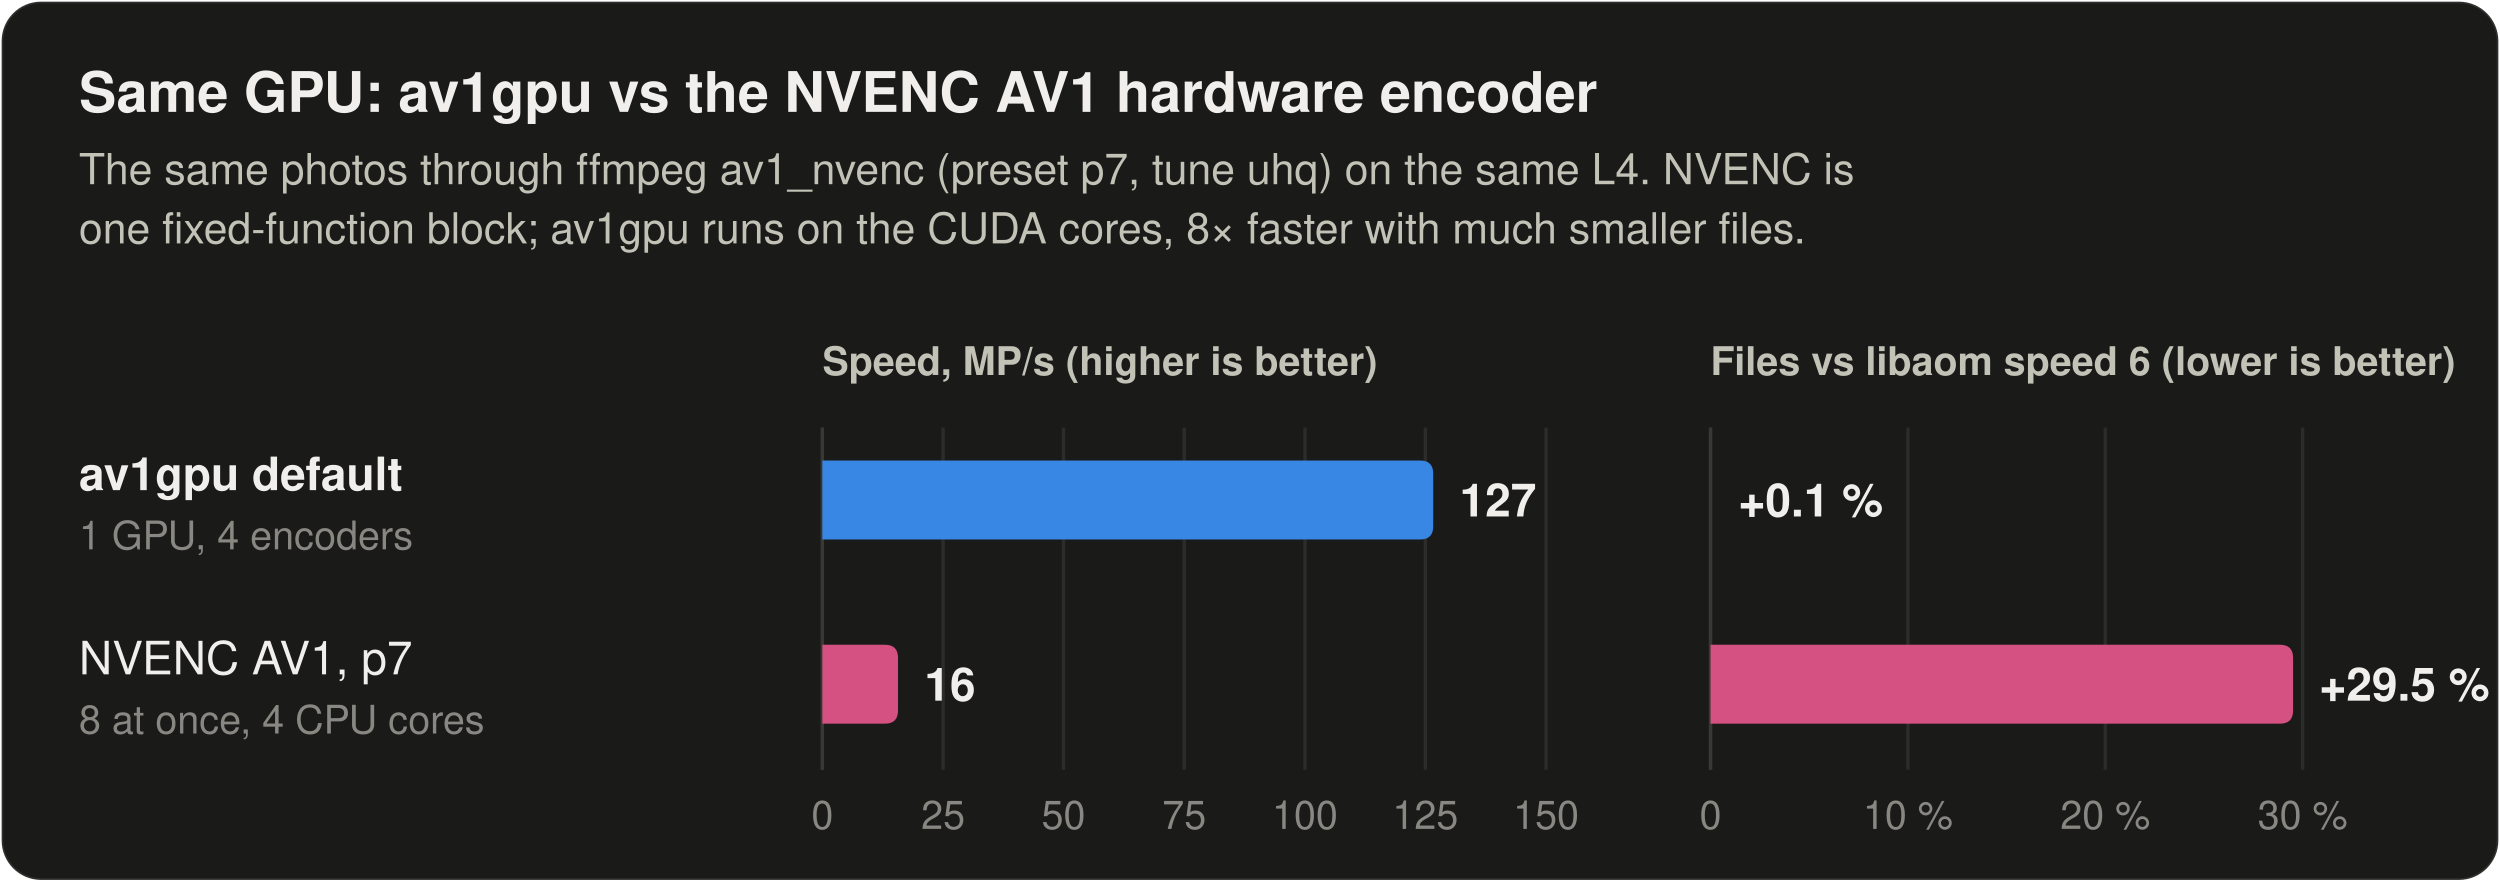
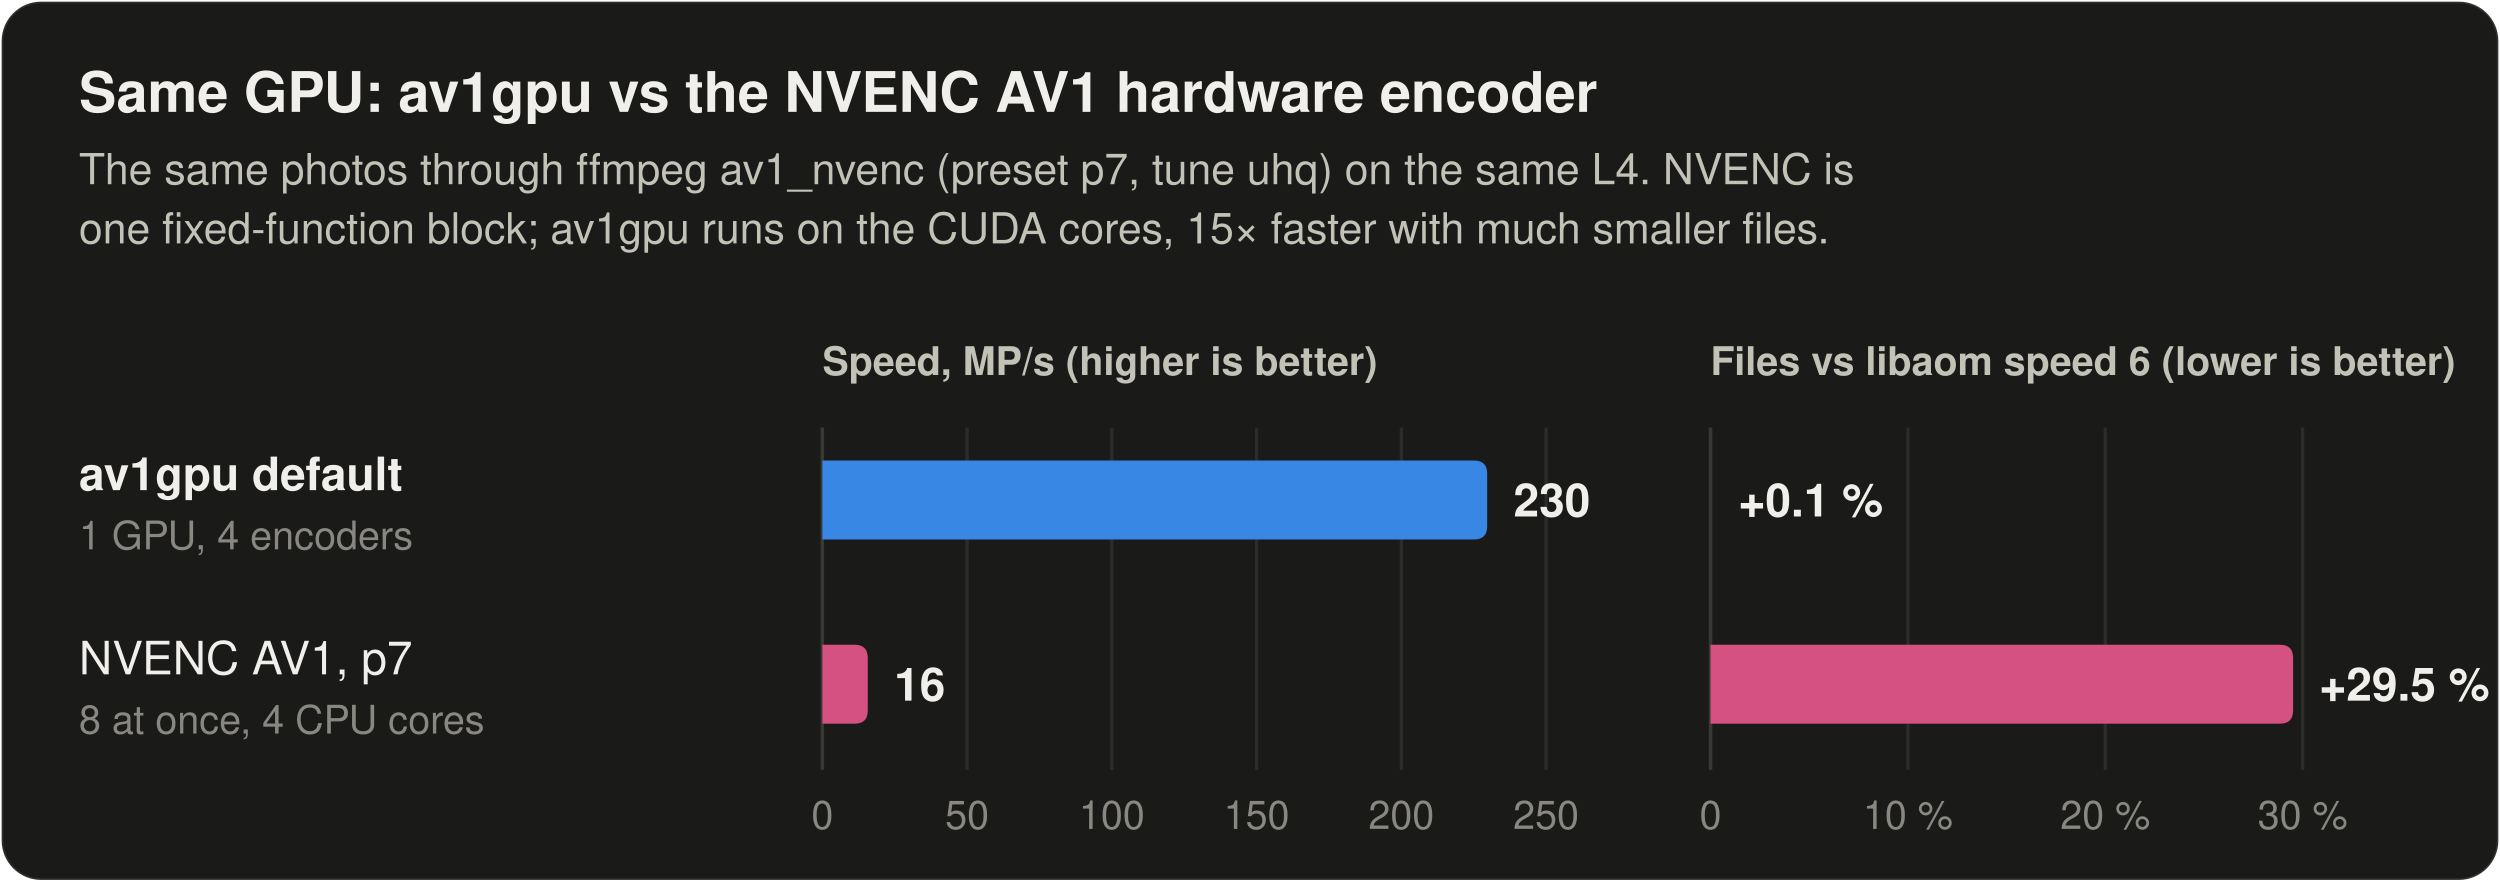
<svg xmlns="http://www.w3.org/2000/svg" width="760" height="268" viewBox="0 0 760 268" font-family="system-ui,-apple-system,'Segoe UI',Helvetica,Arial,sans-serif" role="img" aria-label="Same GPU: av1gpu vs the NVENC AV1 hardware encoder">
  <rect x="0.5" y="0.5" width="759" height="267" rx="12" fill="#1a1a19" stroke="rgba(255,255,255,0.10)" />
  <text x="24.0" y="34.0" font-size="17" fill="#f0efec" text-anchor="start" font-weight="600">Same GPU: av1gpu vs the NVENC AV1 hardware encoder</text>
  <text x="24.0" y="56.0" font-size="13" fill="#c3c2b7" text-anchor="start" font-weight="400">The same photos through ffmpeg av1_nvenc (preset p7, tune uhq) on the same L4. NVENC is</text>
-   <text x="24.0" y="74.0" font-size="13" fill="#c3c2b7" text-anchor="start" font-weight="400">one fixed-function block; av1gpu runs on the CUDA cores, 8× faster with much smaller files.</text>
+   <text x="24.0" y="74.0" font-size="13" fill="#c3c2b7" text-anchor="start" font-weight="400">one fixed-function block; av1gpu runs on the CUDA cores, 15× faster with much smaller files.</text>
  <text x="250.0" y="114.0" font-size="12" fill="#c3c2b7" text-anchor="start" font-weight="600">Speed, MP/s  (higher is better)</text>
  <line x1="250.0" y1="130.0" x2="250.0" y2="234.0" stroke="#2c2c2a" stroke-width="1" />
  <text x="250.0" y="252.0" font-size="12" fill="#898781" text-anchor="middle" font-weight="400">0</text>
-   <line x1="286.7" y1="130.0" x2="286.7" y2="234.0" stroke="#2c2c2a" stroke-width="1" />
-   <text x="286.7" y="252.0" font-size="12" fill="#898781" text-anchor="middle" font-weight="400">25</text>
-   <line x1="323.3" y1="130.0" x2="323.3" y2="234.0" stroke="#2c2c2a" stroke-width="1" />
-   <text x="323.3" y="252.0" font-size="12" fill="#898781" text-anchor="middle" font-weight="400">50</text>
-   <line x1="360.0" y1="130.0" x2="360.0" y2="234.0" stroke="#2c2c2a" stroke-width="1" />
-   <text x="360.0" y="252.0" font-size="12" fill="#898781" text-anchor="middle" font-weight="400">75</text>
-   <line x1="396.7" y1="130.0" x2="396.7" y2="234.0" stroke="#2c2c2a" stroke-width="1" />
-   <text x="396.7" y="252.0" font-size="12" fill="#898781" text-anchor="middle" font-weight="400">100</text>
-   <line x1="433.3" y1="130.0" x2="433.3" y2="234.0" stroke="#2c2c2a" stroke-width="1" />
-   <text x="433.3" y="252.0" font-size="12" fill="#898781" text-anchor="middle" font-weight="400">125</text>
+   <line x1="294.0" y1="130.0" x2="294.0" y2="234.0" stroke="#2c2c2a" stroke-width="1" />
+   <text x="294.0" y="252.0" font-size="12" fill="#898781" text-anchor="middle" font-weight="400">50</text>
+   <line x1="338.0" y1="130.0" x2="338.0" y2="234.0" stroke="#2c2c2a" stroke-width="1" />
+   <text x="338.0" y="252.0" font-size="12" fill="#898781" text-anchor="middle" font-weight="400">100</text>
+   <line x1="382.0" y1="130.0" x2="382.0" y2="234.0" stroke="#2c2c2a" stroke-width="1" />
+   <text x="382.0" y="252.0" font-size="12" fill="#898781" text-anchor="middle" font-weight="400">150</text>
+   <line x1="426.0" y1="130.0" x2="426.0" y2="234.0" stroke="#2c2c2a" stroke-width="1" />
+   <text x="426.0" y="252.0" font-size="12" fill="#898781" text-anchor="middle" font-weight="400">200</text>
  <line x1="470.0" y1="130.0" x2="470.0" y2="234.0" stroke="#2c2c2a" stroke-width="1" />
-   <text x="470.0" y="252.0" font-size="12" fill="#898781" text-anchor="middle" font-weight="400">150</text>
+   <text x="470.0" y="252.0" font-size="12" fill="#898781" text-anchor="middle" font-weight="400">250</text>
  <line x1="250.0" y1="130.0" x2="250.0" y2="234.0" stroke="#383835" stroke-width="1" />
  <text x="520.0" y="114.0" font-size="12" fill="#c3c2b7" text-anchor="start" font-weight="600">Files vs libaom speed 6  (lower is better)</text>
  <line x1="520.0" y1="130.0" x2="520.0" y2="234.0" stroke="#2c2c2a" stroke-width="1" />
  <text x="520.0" y="252.0" font-size="12" fill="#898781" text-anchor="middle" font-weight="400">0</text>
  <line x1="580.0" y1="130.0" x2="580.0" y2="234.0" stroke="#2c2c2a" stroke-width="1" />
  <text x="580.0" y="252.0" font-size="12" fill="#898781" text-anchor="middle" font-weight="400">10 %</text>
  <line x1="640.0" y1="130.0" x2="640.0" y2="234.0" stroke="#2c2c2a" stroke-width="1" />
  <text x="640.0" y="252.0" font-size="12" fill="#898781" text-anchor="middle" font-weight="400">20 %</text>
  <line x1="700.0" y1="130.0" x2="700.0" y2="234.0" stroke="#2c2c2a" stroke-width="1" />
  <text x="700.0" y="252.0" font-size="12" fill="#898781" text-anchor="middle" font-weight="400">30 %</text>
  <line x1="520.0" y1="130.0" x2="520.0" y2="234.0" stroke="#383835" stroke-width="1" />
  <text x="24.0" y="149.0" font-size="14" fill="#f0efec" text-anchor="start" font-weight="600">av1gpu default</text>
  <text x="24.0" y="167.0" font-size="12" fill="#898781" text-anchor="start" font-weight="400">1 GPU, 4 encoders</text>
-   <path d="M250.0,140.0 H431.7 Q435.7,140.0 435.7,144.0 V160.0 Q435.7,164.0 431.7,164.0 H250.0 Z" fill="#3987e5" />
-   <text x="443.7" y="157.0" font-size="14" fill="#f0efec" text-anchor="start" font-weight="600">127</text>
+   <path d="M250.0,140.0 H448.1 Q452.1,140.0 452.1,144.0 V160.0 Q452.1,164.0 448.1,164.0 H250.0 Z" fill="#3987e5" />
+   <text x="460.1" y="157.0" font-size="14" fill="#f0efec" text-anchor="start" font-weight="600">230</text>
  <text x="528.5" y="157.0" font-size="14" fill="#f0efec" text-anchor="start" font-weight="600">+0.1 %</text>
  <text x="24.0" y="205.0" font-size="14" fill="#f0efec" text-anchor="start" font-weight="400">NVENC AV1, p7</text>
  <text x="24.0" y="223.0" font-size="12" fill="#898781" text-anchor="start" font-weight="400">8 at once, 4 CPU cores</text>
-   <path d="M250.0,196.0 H269.0 Q273.0,196.0 273.0,200.0 V216.0 Q273.0,220.0 269.0,220.0 H250.0 Z" fill="#d55181" />
-   <text x="281.0" y="213.0" font-size="14" fill="#f0efec" text-anchor="start" font-weight="600">16</text>
+   <path d="M250.0,196.0 H259.8 Q263.8,196.0 263.8,200.0 V216.0 Q263.8,220.0 259.8,220.0 H250.0 Z" fill="#d55181" />
+   <text x="271.8" y="213.0" font-size="14" fill="#f0efec" text-anchor="start" font-weight="600">16</text>
  <path d="M520.0,196.0 H693.1 Q697.1,196.0 697.1,200.0 V216.0 Q697.1,220.0 693.1,220.0 H520.0 Z" fill="#d55181" />
  <text x="705.1" y="213.0" font-size="14" fill="#f0efec" text-anchor="start" font-weight="600">+29.5 %</text>
</svg>
